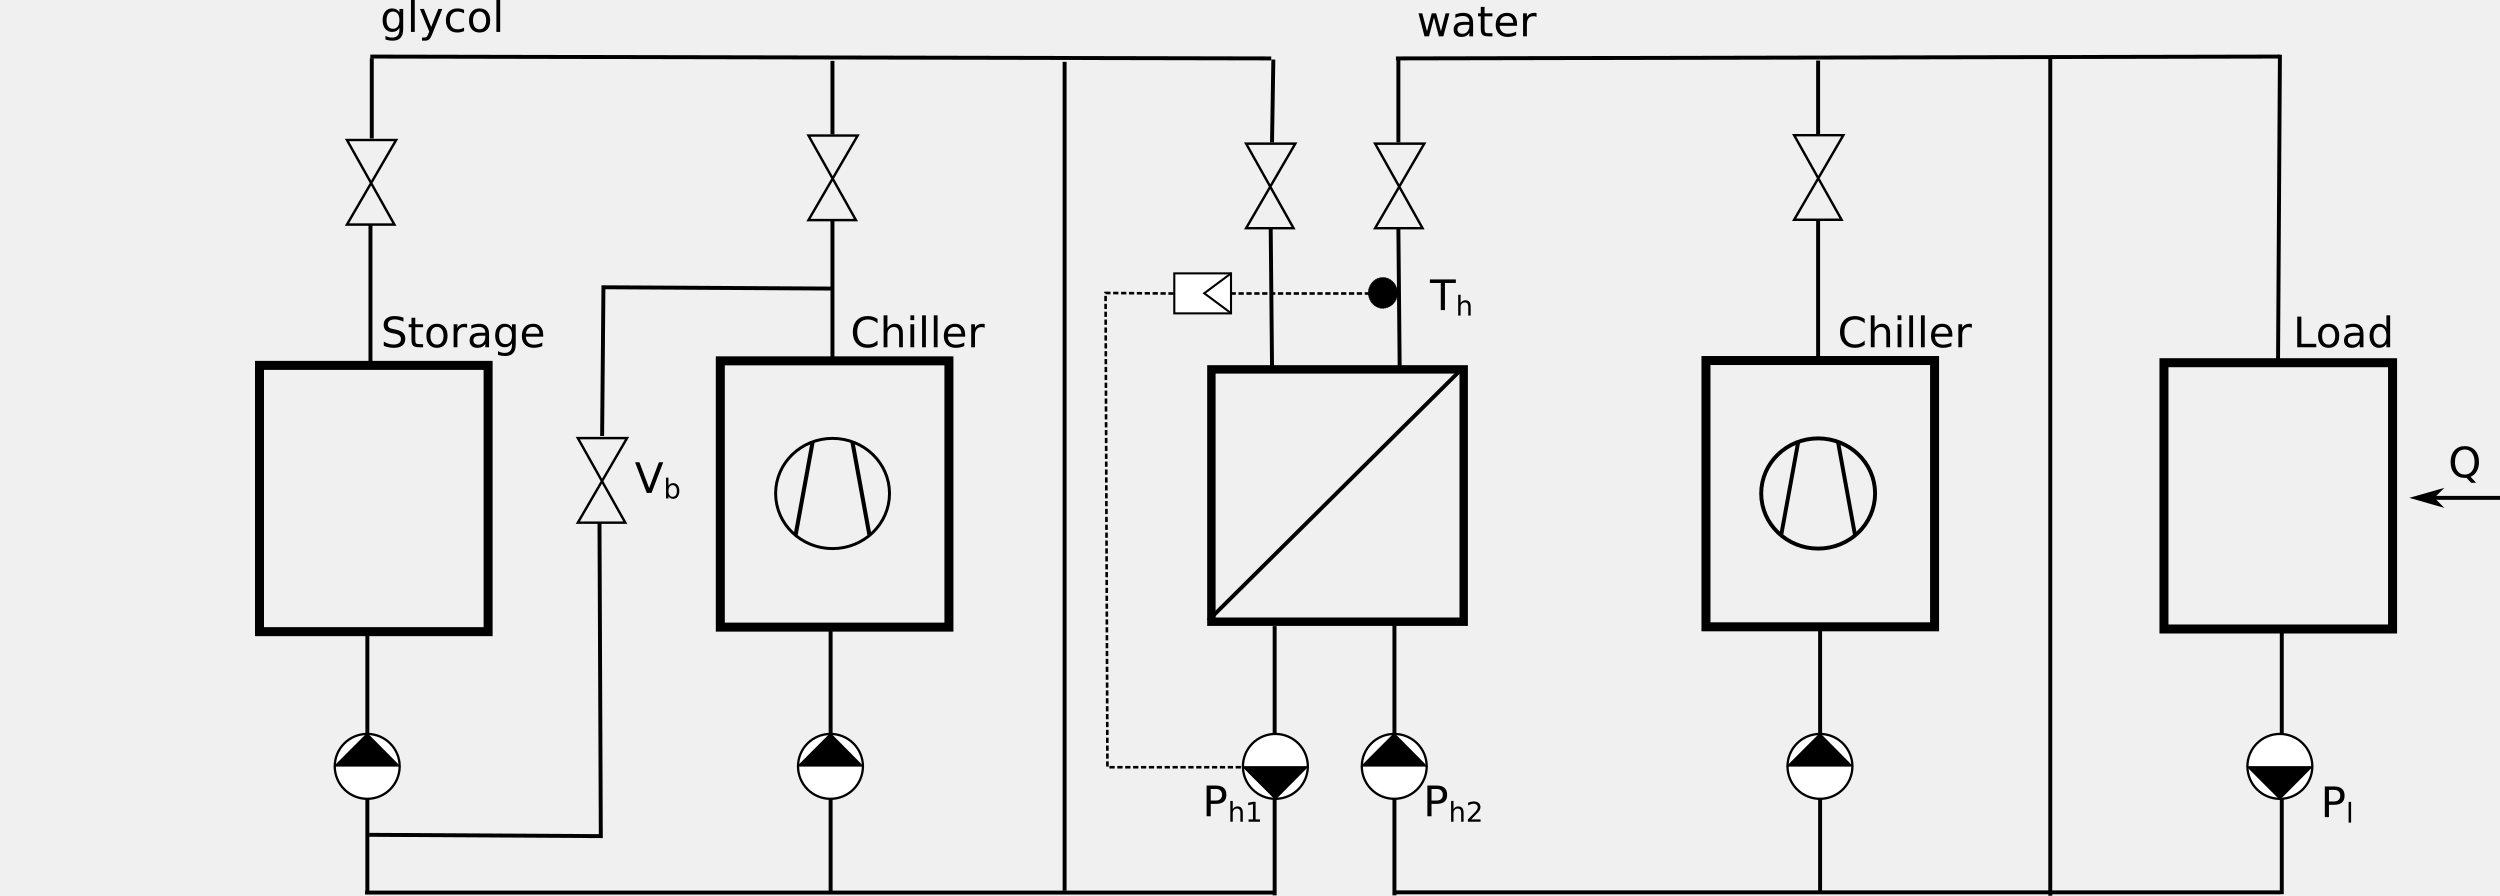
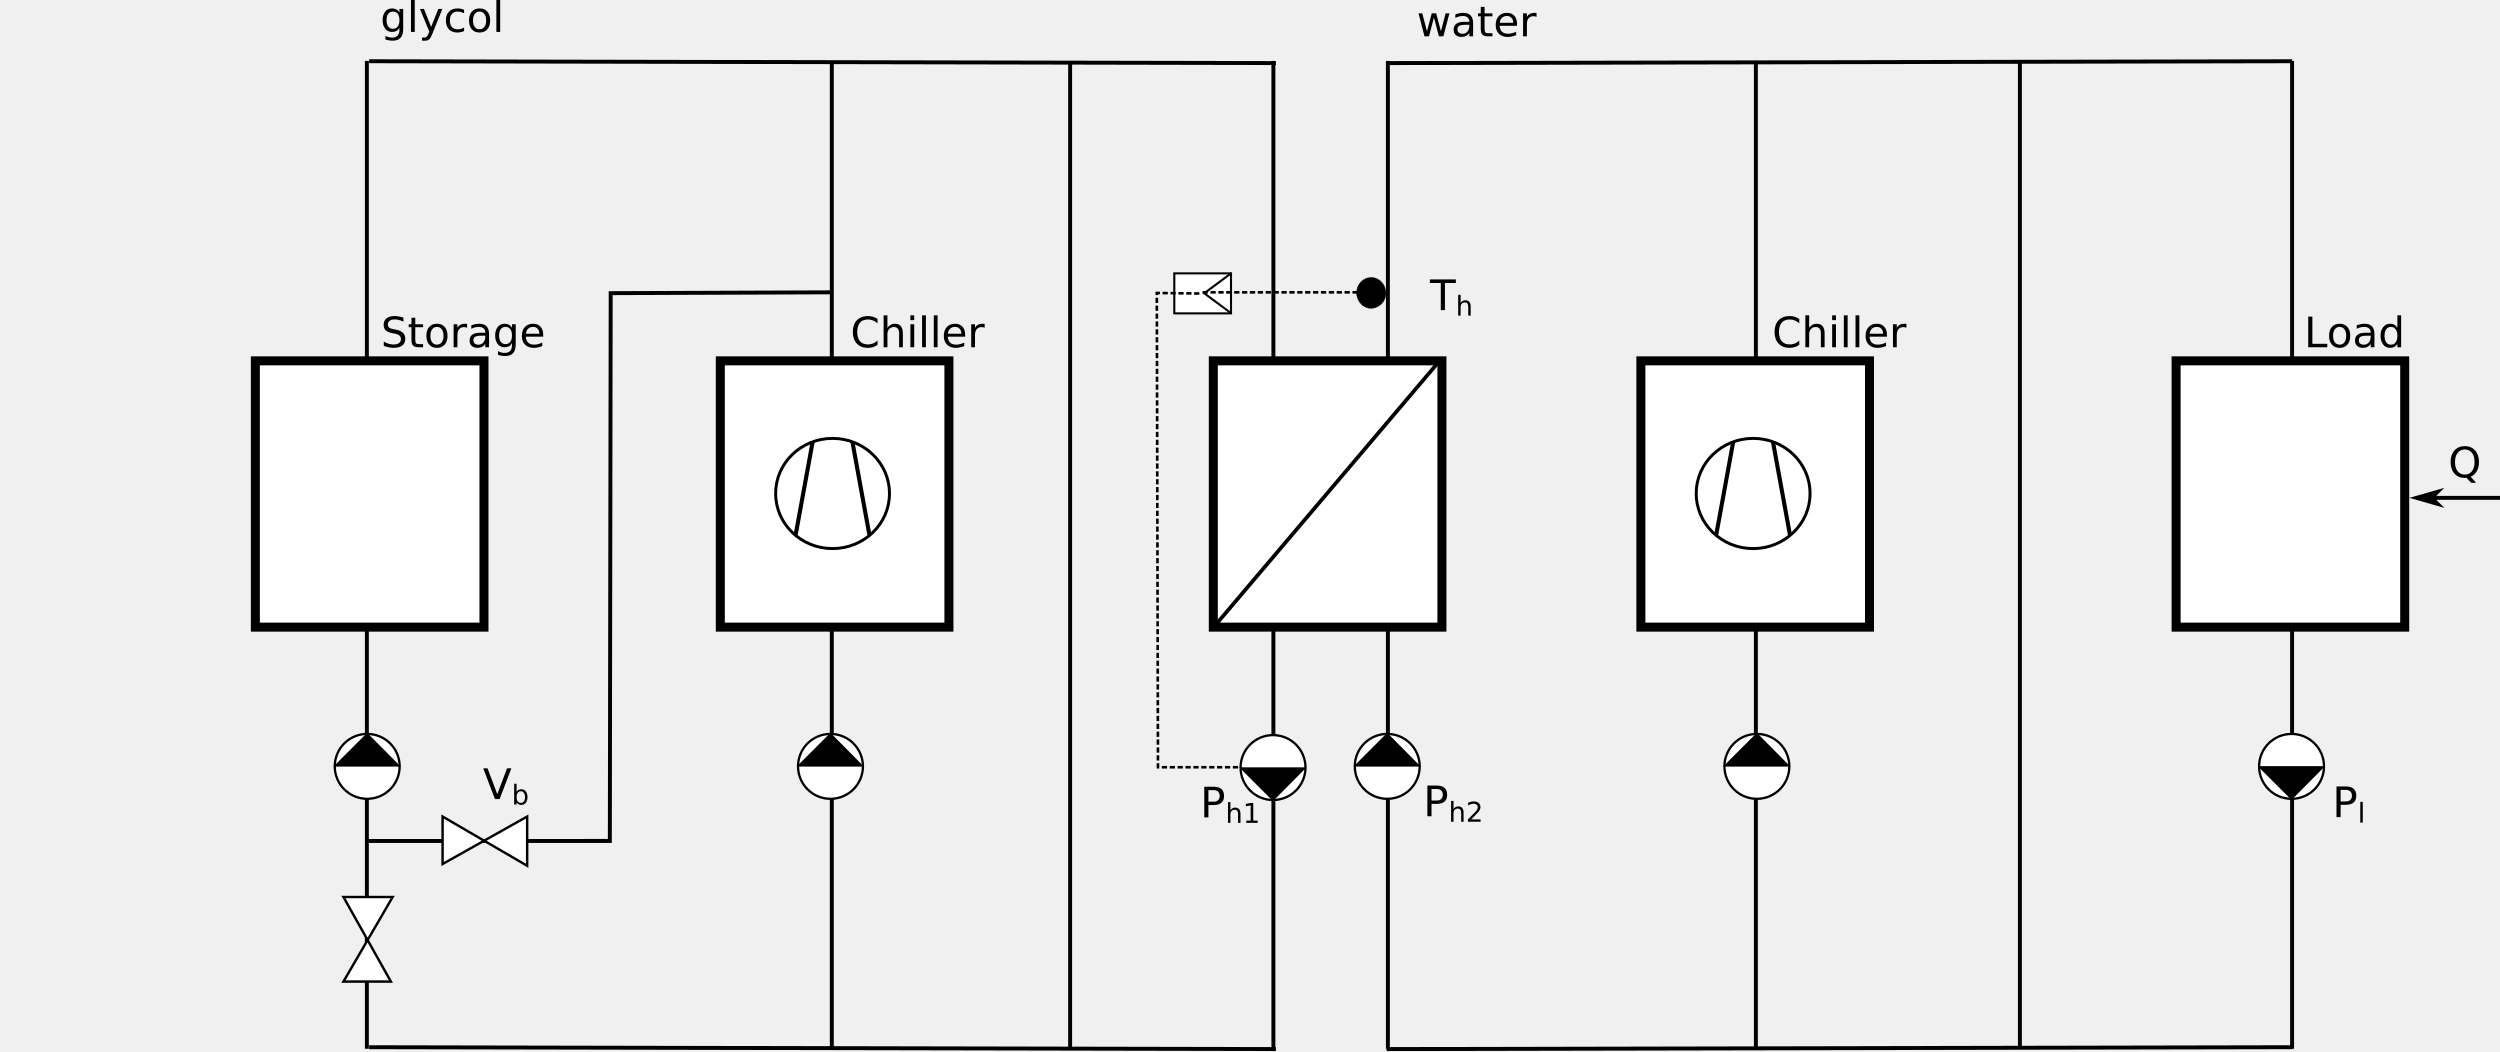
- <svg xmlns="http://www.w3.org/2000/svg" xmlns:ns1="http://www.openswatchbook.org/uri/2009/osb" xmlns:xlink="http://www.w3.org/1999/xlink" width="634.141" height="227.212" id="svg2" version="1.1" viewBox="0 0 594.507 213.011">
+ <svg xmlns="http://www.w3.org/2000/svg" xmlns:ns1="http://www.openswatchbook.org/uri/2009/osb" xmlns:xlink="http://www.w3.org/1999/xlink" width="634.141" height="266.604" id="svg2" version="1.1" viewBox="0 0 594.507 249.941">
  <defs id="defs4">
    <linearGradient id="linearGradient6440" ns1:paint="gradient">
      <stop style="stop-color:#000000;stop-opacity:1;" offset="0" id="stop6436" />
      <stop style="stop-color:#000000;stop-opacity:0;" offset="1" id="stop6438" />
    </linearGradient>
    <marker style="overflow:visible" id="marker55743" refX="0" refY="0" orient="auto">
      <path transform="matrix(0.4,0,0,0.4,4,0)" style="fill:context-stroke;fill-rule:evenodd;stroke:context-stroke;stroke-width:1pt" d="M 0,0 5,-5 -12.5,0 5,5 Z" id="path55274" />
    </marker>
    <marker style="overflow:visible" id="Arrow2Lstart" refX="0" refY="0" orient="auto">
      <path transform="matrix(1.1,0,0,1.1,1.1,0)" d="M 8.719,4.034 -2.207,0.016 8.719,-4.002 c -1.745,2.372 -1.735,5.617 -6e-7,8.035 z" style="fill:context-stroke;fill-rule:evenodd;stroke:context-stroke;stroke-width:0.625;stroke-linejoin:round" id="path55286" />
    </marker>
    <marker style="overflow:visible" id="marker55732" refX="0" refY="0" orient="auto">
      <path transform="matrix(-1.1,0,0,-1.1,-1.1,0)" d="M 8.719,4.034 -2.207,0.016 8.719,-4.002 c -1.745,2.372 -1.735,5.617 -6e-7,8.035 z" style="fill:context-stroke;fill-rule:evenodd;stroke:context-stroke;stroke-width:0.625;stroke-linejoin:round" id="path55289" />
    </marker>
    <marker orient="auto" refY="0" refX="0" id="TriangleInL" style="overflow:visible">
      <path id="path7712" d="M 5.77,0 -2.88,5 V -5 Z" style="fill-rule:evenodd;stroke:#000000;stroke-width:1pt;marker-start:none" transform="scale(-0.8)" />
    </marker>
    <marker orient="auto" refY="0" refX="0" id="TriangleOutL" style="overflow:visible">
      <path id="path7721" d="M 5.77,0 -2.88,5 V -5 Z" style="fill-rule:evenodd;stroke:#000000;stroke-width:1pt;marker-start:none" transform="scale(0.8)" />
    </marker>
    <marker orient="auto" refY="0" refX="0" id="Arrow1Send" style="overflow:visible">
      <path id="path7593" d="M 0,0 5,-5 -12.5,0 5,5 Z" style="fill-rule:evenodd;stroke:#000000;stroke-width:1pt;marker-start:none" transform="matrix(-0.2,0,0,-0.2,-1.2,0)" />
    </marker>
    <marker orient="auto" refY="0" refX="0" id="Arrow1Mend" style="overflow:visible">
      <path id="path7587" d="M 0,0 5,-5 -12.5,0 5,5 Z" style="fill-rule:evenodd;stroke:#000000;stroke-width:1pt;marker-start:none" transform="matrix(-0.4,0,0,-0.4,-4,0)" />
    </marker>
    <marker orient="auto" refY="0" refX="0" id="Arrow1Mstart" style="overflow:visible">
      <path id="path7584" d="M 0,0 5,-5 -12.5,0 5,5 Z" style="fill-rule:evenodd;stroke:#000000;stroke-width:1pt;marker-start:none" transform="matrix(0.4,0,0,0.4,4,0)" />
    </marker>
    <marker orient="auto" refY="0" refX="0" id="Arrow2Mend" style="overflow:visible">
      <path id="path7605" style="font-size:12px;fill-rule:evenodd;stroke-width:0.625;stroke-linejoin:round" d="M 8.719,4.034 -2.207,0.016 8.719,-4.002 c -1.745,2.372 -1.735,5.617 -6e-7,8.035 z" transform="scale(-0.6)" />
    </marker>
    <marker orient="auto" refY="0" refX="0" id="Arrow1Lend" style="overflow:visible">
      <path id="path7581" d="M 0,0 5,-5 -12.5,0 5,5 Z" style="fill-rule:evenodd;stroke:#000000;stroke-width:1pt;marker-start:none" transform="matrix(-0.8,0,0,-0.8,-10,0)" />
    </marker>
    <marker orient="auto" refY="0" refX="0" id="Arrow1Lstart" style="overflow:visible">
      <path id="path7578" d="M 0,0 5,-5 -12.5,0 5,5 Z" style="fill-rule:evenodd;stroke:#000000;stroke-width:1pt;marker-start:none" transform="matrix(0.8,0,0,0.8,10,0)" />
    </marker>
    <linearGradient id="linearGradient6450">
      <stop style="stop-color:#000000;stop-opacity:1;" offset="0" id="stop6452" />
      <stop style="stop-color:#000000;stop-opacity:0;" offset="1" id="stop6454" />
    </linearGradient>
    <linearGradient id="linearGradient6345">
      <stop style="stop-color:#000000;stop-opacity:1;" offset="0" id="stop6347" />
    </linearGradient>
    <marker orient="auto" refY="0" refX="0" id="Arrow2Lend" style="overflow:visible">
      <path id="path4252" style="font-size:12px;fill-rule:evenodd;stroke-width:0.625;stroke-linejoin:round" d="M 8.719,4.034 -2.207,0.016 8.719,-4.002 c -1.745,2.372 -1.735,5.617 -6e-7,8.035 z" transform="matrix(-1.1,0,0,-1.1,-1.1,0)" />
    </marker>
    <marker orient="auto" refY="0" refX="0" id="marker3071" style="overflow:visible">
      <path id="path3073" style="font-size:12px;fill-rule:evenodd;stroke-width:0.625;stroke-linejoin:round" d="M 8.719,4.034 -2.207,0.016 8.719,-4.002 c -1.745,2.372 -1.735,5.617 -6e-7,8.035 z" transform="matrix(-1.1,0,0,-1.1,-1.1,0)" />
    </marker>
    <linearGradient xlink:href="#linearGradient6345-3" id="linearGradient6349-0" x1="545.995" y1="562.005" x2="561.148" y2="562.005" gradientUnits="userSpaceOnUse" gradientTransform="matrix(0.7577368,0,0,1.004689,55.18142,39.36477)" />
    <linearGradient id="linearGradient6345-3">
      <stop style="stop-color:#000000;stop-opacity:1;" offset="0" id="stop6347-6" />
    </linearGradient>
    <linearGradient y2="562.005" x2="561.148" y1="562.005" x1="545.995" gradientTransform="matrix(0.7577368,0,0,1.004689,55.18142,39.36477)" gradientUnits="userSpaceOnUse" id="linearGradient6375-6" xlink:href="#linearGradient6345-3-6" />
    <linearGradient id="linearGradient6345-3-6">
      <stop style="stop-color:#000000;stop-opacity:1;" offset="0" id="stop6347-6-2" />
    </linearGradient>
    <linearGradient y2="562.005" x2="561.148" y1="562.005" x1="545.995" gradientTransform="matrix(0.7577368,0,0,1.004689,55.18142,39.36477)" gradientUnits="userSpaceOnUse" id="linearGradient7173-5" xlink:href="#linearGradient6345-3-6-7" />
    <linearGradient id="linearGradient6345-3-6-7">
      <stop style="stop-color:#000000;stop-opacity:1;" offset="0" id="stop6347-6-2-8" />
    </linearGradient>
    <marker orient="auto" refY="0" refX="0" id="Arrow1Mstart-7" style="overflow:visible">
      <path id="path7584-2" d="M 0,0 5,-5 -12.5,0 5,5 Z" style="fill-rule:evenodd;stroke:#000000;stroke-width:1pt;marker-start:none" transform="matrix(0.4,0,0,0.4,4,0)" />
    </marker>
    <marker orient="auto" refY="0" refX="0" id="Arrow2Mend-5" style="overflow:visible">
      <path id="path7605-5" style="font-size:12px;fill-rule:evenodd;stroke-width:0.625;stroke-linejoin:round" d="M 8.719,4.034 -2.207,0.016 8.719,-4.002 c -1.745,2.372 -1.735,5.617 -6e-7,8.035 z" transform="scale(-0.6)" />
    </marker>
    <marker orient="auto" refY="0" refX="0" id="Arrow1Mstart-7-5" style="overflow:visible">
      <path id="path7584-2-5" d="M 0,0 5,-5 -12.5,0 5,5 Z" style="fill-rule:evenodd;stroke:#000000;stroke-width:1pt;marker-start:none" transform="matrix(0.4,0,0,0.4,4,0)" />
    </marker>
    <marker orient="auto" refY="0" refX="0" id="Arrow1Mend-6" style="overflow:visible">
      <path id="path7587-0" d="M 0,0 5,-5 -12.5,0 5,5 Z" style="fill-rule:evenodd;stroke:#000000;stroke-width:1pt;marker-start:none" transform="matrix(-0.4,0,0,-0.4,-4,0)" />
    </marker>
    <marker orient="auto" refY="0" refX="0" id="Arrow1Mstart-0" style="overflow:visible">
      <path id="path7584-8" d="M 0,0 5,-5 -12.5,0 5,5 Z" style="fill-rule:evenodd;stroke:#000000;stroke-width:1pt;marker-start:none" transform="matrix(0.4,0,0,0.4,4,0)" />
    </marker>
    <marker orient="auto" refY="0" refX="0" id="Arrow2Mend-1" style="overflow:visible">
      <path id="path7605-4" style="font-size:12px;fill-rule:evenodd;stroke-width:0.625;stroke-linejoin:round" d="M 8.719,4.034 -2.207,0.016 8.719,-4.002 c -1.745,2.372 -1.735,5.617 -6e-7,8.035 z" transform="scale(-0.6)" />
    </marker>
    <marker orient="auto" refY="0" refX="0" id="Arrow2Mend-1-0" style="overflow:visible">
      <path id="path7605-4-9" style="font-size:12px;fill-rule:evenodd;stroke-width:0.625;stroke-linejoin:round" d="M 8.719,4.034 -2.207,0.016 8.719,-4.002 c -1.745,2.372 -1.735,5.617 -6e-7,8.035 z" transform="scale(-0.6)" />
    </marker>
    <marker orient="auto" refY="0" refX="0" id="Arrow2Mend-1-3" style="overflow:visible">
      <path id="path7605-4-3" style="font-size:12px;fill-rule:evenodd;stroke-width:0.625;stroke-linejoin:round" d="M 8.719,4.034 -2.207,0.016 8.719,-4.002 c -1.745,2.372 -1.735,5.617 -6e-7,8.035 z" transform="scale(-0.6)" />
    </marker>
    <marker orient="auto" refY="0" refX="0" id="marker26754" style="overflow:visible">
      <path id="path26756" style="font-size:12px;fill-rule:evenodd;stroke-width:0.625;stroke-linejoin:round" d="M 8.719,4.034 -2.207,0.016 8.719,-4.002 c -1.745,2.372 -1.735,5.617 -6e-7,8.035 z" transform="scale(-0.6)" />
    </marker>
    <marker orient="auto" refY="0" refX="0" id="Arrow2Mend-1-9" style="overflow:visible">
      <path id="path7605-4-4" style="font-size:12px;fill-rule:evenodd;stroke-width:0.625;stroke-linejoin:round" d="M 8.719,4.034 -2.207,0.016 8.719,-4.002 c -1.745,2.372 -1.735,5.617 -6e-7,8.035 z" transform="scale(-0.6)" />
    </marker>
    <marker orient="auto" refY="0" refX="0" id="marker26754-2" style="overflow:visible">
      <path id="path26756-0" style="font-size:12px;fill-rule:evenodd;stroke-width:0.625;stroke-linejoin:round" d="M 8.719,4.034 -2.207,0.016 8.719,-4.002 c -1.745,2.372 -1.735,5.617 -6e-7,8.035 z" transform="scale(-0.6)" />
    </marker>
    <marker orient="auto" refY="0" refX="0" id="Arrow2Mend-1-03" style="overflow:visible">
      <path id="path7605-4-36" style="font-size:12px;fill-rule:evenodd;stroke-width:0.625;stroke-linejoin:round" d="M 8.719,4.034 -2.207,0.016 8.719,-4.002 c -1.745,2.372 -1.735,5.617 -6e-7,8.035 z" transform="scale(-0.6)" />
    </marker>
    <marker orient="auto" refY="0" refX="0" id="Arrow2Mend-1-5" style="overflow:visible">
      <path id="path7605-4-49" style="font-size:12px;fill-rule:evenodd;stroke-width:0.625;stroke-linejoin:round" d="M 8.719,4.034 -2.207,0.016 8.719,-4.002 c -1.745,2.372 -1.735,5.617 -6e-7,8.035 z" transform="scale(-0.6)" />
    </marker>
    <marker orient="auto" refY="0" refX="0" id="Arrow1Mstart-08" style="overflow:visible">
      <path id="path7584-27" d="M 0,0 5,-5 -12.5,0 5,5 Z" style="fill-rule:evenodd;stroke:#000000;stroke-width:1pt;marker-start:none" transform="matrix(0.4,0,0,0.4,4,0)" />
    </marker>
    <marker orient="auto" refY="0" refX="0" id="Arrow2Mend-4" style="overflow:visible">
      <path id="path7605-0" style="font-size:12px;fill-rule:evenodd;stroke-width:0.625;stroke-linejoin:round" d="M 8.719,4.034 -2.207,0.016 8.719,-4.002 c -1.745,2.372 -1.735,5.617 -6e-7,8.035 z" transform="scale(-0.6)" />
    </marker>
    <marker orient="auto" refY="0" refX="0" id="Arrow2Mend-1-7" style="overflow:visible">
      <path id="path7605-4-6" style="font-size:12px;fill-rule:evenodd;stroke-width:0.625;stroke-linejoin:round" d="M 8.719,4.034 -2.207,0.016 8.719,-4.002 c -1.745,2.372 -1.735,5.617 -6e-7,8.035 z" transform="scale(-0.6)" />
    </marker>
    <marker orient="auto" refY="0" refX="0" id="marker30975" style="overflow:visible">
      <path id="path30977" style="font-size:12px;fill-rule:evenodd;stroke-width:0.625;stroke-linejoin:round" d="M 8.719,4.034 -2.207,0.016 8.719,-4.002 c -1.745,2.372 -1.735,5.617 -6e-7,8.035 z" transform="scale(-0.6)" />
    </marker>
    <marker orient="auto" refY="0" refX="0" id="Arrow2Mend-1-8" style="overflow:visible">
      <path id="path7605-4-2" style="font-size:12px;fill-rule:evenodd;stroke-width:0.625;stroke-linejoin:round" d="M 8.719,4.034 -2.207,0.016 8.719,-4.002 c -1.745,2.372 -1.735,5.617 -6e-7,8.035 z" transform="scale(-0.6)" />
    </marker>
    <marker orient="auto" refY="0" refX="0" id="marker31144" style="overflow:visible">
      <path id="path31146" style="font-size:12px;fill-rule:evenodd;stroke-width:0.625;stroke-linejoin:round" d="M 8.719,4.034 -2.207,0.016 8.719,-4.002 c -1.745,2.372 -1.735,5.617 -6e-7,8.035 z" transform="scale(-0.6)" />
    </marker>
    <marker orient="auto" refY="0" refX="0" id="Arrow2Lend-3" style="overflow:visible">
      <path id="path4252-5" style="font-size:12px;fill-rule:evenodd;stroke-width:0.625;stroke-linejoin:round" d="M 8.719,4.034 -2.207,0.016 8.719,-4.002 c -1.745,2.372 -1.735,5.617 -6e-7,8.035 z" transform="matrix(-1.1,0,0,-1.1,-1.1,0)" />
    </marker>
    <marker orient="auto" refY="0" refX="0" id="marker3157" style="overflow:visible">
      <path id="path3159" style="font-size:12px;fill-rule:evenodd;stroke-width:0.625;stroke-linejoin:round" d="M 8.719,4.034 -2.207,0.016 8.719,-4.002 c -1.745,2.372 -1.735,5.617 -6e-7,8.035 z" transform="matrix(-1.1,0,0,-1.1,-1.1,0)" />
    </marker>
  </defs>
  <g id="layer1" transform="translate(-40,-272.6117)">
-     <path style="fill:none;stroke:#000000;stroke-width:0.938;stroke-linecap:butt;stroke-linejoin:miter;stroke-miterlimit:4;stroke-dasharray:none;stroke-opacity:1" d="M 472.827,484.966 V 422.042" id="path11240-0" />
+     <path id="path1049" d="M 127.239,522.015 V 287.096" style="fill:none;stroke:#000000;stroke-width:0.937px;stroke-linecap:butt;stroke-linejoin:miter;stroke-opacity:1" />
+     <path style="fill:none;stroke:#000000;stroke-width:0.937px;stroke-linecap:butt;stroke-linejoin:miter;stroke-opacity:1" d="M 237.806,522.015 V 287.096" id="path1051" />
+     <path id="path1053" d="M 342.817,522.015 V 287.096" style="fill:none;stroke:#000000;stroke-width:0.937px;stroke-linecap:butt;stroke-linejoin:miter;stroke-opacity:1" />
+     <path style="fill:none;stroke:#000000;stroke-width:0.937px;stroke-linecap:butt;stroke-linejoin:miter;stroke-opacity:1" d="M 294.479,522.293 V 287.374" id="path1055" />
+     <path style="fill:none;stroke:#000000;stroke-width:0.937px;stroke-linecap:butt;stroke-linejoin:miter;stroke-opacity:1" d="M 370.043,522.015 V 287.096" id="path1057" />
+     <path id="path1059" d="M 457.553,522.015 V 287.096" style="fill:none;stroke:#000000;stroke-width:0.937px;stroke-linecap:butt;stroke-linejoin:miter;stroke-opacity:1" />
+     <path style="fill:none;stroke:#000000;stroke-width:0.937px;stroke-linecap:butt;stroke-linejoin:miter;stroke-opacity:1" d="M 520.336,522.015 V 287.096" id="path1061" />
+     <path id="path1063" d="M 585.065,522.015 V 287.096" style="fill:none;stroke:#000000;stroke-width:0.937px;stroke-linecap:butt;stroke-linejoin:miter;stroke-opacity:1" />
    <circle style="fill:none;stroke:none;marker-start:none;marker-mid:none;marker-end:none" id="path6478" transform="translate(0,-45)" cx="75" cy="387.362" r="35" />
-     <rect style="fill:none;stroke:#000000;stroke-width:2.143;stroke-miterlimit:4;stroke-dasharray:none;stroke-dashoffset:0;stroke-opacity:1" id="rect7200" width="54.364" height="63.322" x="101.71" y="359.498" />
-     <path style="fill:none;stroke:#000000;stroke-width:0.58px;stroke-linecap:butt;stroke-linejoin:miter;stroke-opacity:1" d="m 122.506,326.014 h 11.284 l -11.284,-20.111 h 11.702 z" id="path4868-4-8-7" />
    <text id="text3959-21-2" y="355.192" x="130.577" style="font-style:normal;font-variant:normal;font-weight:normal;font-stretch:normal;line-height:0%;font-family:'Bitstream Vera Sans';-inkscape-font-specification:'Bitstream Vera Sans';text-align:start;letter-spacing:0px;word-spacing:0px;writing-mode:lr-tb;text-anchor:start;fill:#000000;fill-opacity:1;stroke:none" xml:space="preserve">
      <tspan id="tspan3965-9-9" y="355.192" x="130.577" style="font-size:10px;line-height:1.25">Storage </tspan>
      <tspan y="367.692" x="130.577" id="tspan3980-0-8" style="font-size:10px;line-height:1.25"> </tspan>
    </text>
    <text id="text3959-21-2-2" y="280.209" x="130.44" style="font-style:normal;font-variant:normal;font-weight:normal;font-stretch:normal;line-height:0%;font-family:'Bitstream Vera Sans';-inkscape-font-specification:'Bitstream Vera Sans';text-align:start;letter-spacing:0px;word-spacing:0px;writing-mode:lr-tb;text-anchor:start;fill:#000000;fill-opacity:1;stroke:none" xml:space="preserve">
      <tspan id="tspan3965-9-9-4" y="280.209" x="130.44" style="font-size:10px;line-height:1.25">glycol </tspan>
      <tspan y="292.709" x="130.44" id="tspan3980-0-8-7" style="font-size:10px;line-height:1.25"> </tspan>
    </text>
-     <path style="fill:#000000;fill-opacity:1;fill-rule:nonzero;stroke:#000000;stroke-width:0.12;stroke-linejoin:miter;stroke-miterlimit:4;stroke-dasharray:0.361, 0.12;stroke-dashoffset:0;stroke-opacity:1" d="m 368.36,345.9 c -1.46,-0.21 -2.658,-1.445 -2.927,-3.017 -0.364,-2.134 1.166,-4.156 3.237,-4.277 0.798,-0.047 1.433,0.143 2.151,0.642 1.387,0.964 1.918,3.054 1.177,4.63 -0.656,1.395 -2.165,2.234 -3.639,2.022 z" id="path4066-7-9-5-0-7-5" />
+     <path style="fill:#000000;fill-opacity:1;fill-rule:nonzero;stroke:#000000;stroke-width:0.12;stroke-linejoin:miter;stroke-miterlimit:4;stroke-dasharray:0.361, 0.12;stroke-dashoffset:0;stroke-opacity:1" d="m 365.582,345.9 c -1.46,-0.21 -2.658,-1.445 -2.927,-3.017 -0.364,-2.134 1.166,-4.156 3.237,-4.277 0.798,-0.047 1.433,0.143 2.151,0.642 1.387,0.964 1.918,3.054 1.177,4.63 -0.656,1.395 -2.165,2.234 -3.639,2.022 z" id="path4066-7-9-5-0-7-5" />
    <text id="text3211-7-0-9-5-2-1-9" y="333.858" x="380.061" style="font-style:normal;font-variant:normal;font-weight:normal;font-stretch:normal;line-height:0%;font-family:'Bitstream Vera Sans';-inkscape-font-specification:'Bitstream Vera Sans';text-align:start;letter-spacing:0px;word-spacing:0px;writing-mode:lr-tb;text-anchor:start;fill:#000000;fill-opacity:1;stroke:none" xml:space="preserve">
      <tspan y="333.858" x="380.061" id="tspan3213-1-5-0-5-7-6-7" style="font-size:10px;line-height:1.25"> </tspan>
      <tspan y="346.358" x="380.061" id="tspan13520-2-8-4-0" style="font-size:10px;line-height:1.25">T<tspan style="font-size:65%;baseline-shift:sub" id="tspan1275">h</tspan>
      </tspan>
    </text>
    <g id="g32157-7" transform="rotate(180,406.5474,349.9497)">
      <g id="g6521">
        <rect y="352.772" x="480.359" height="9.508" width="13.484" id="rect4019-4-8-2-7-9-1-8" style="fill:#ffffff;fill-opacity:1;fill-rule:nonzero;stroke:#000000;stroke-width:0.5;stroke-linecap:butt;stroke-linejoin:miter;stroke-miterlimit:4;stroke-dasharray:none;stroke-opacity:1" />
        <path id="path32155-2" d="m 480.27,352.754 6.452,4.795 -6.452,4.795" style="fill:none;stroke:#000000;stroke-width:0.5;stroke-linecap:butt;stroke-linejoin:miter;stroke-miterlimit:4;stroke-dasharray:none;stroke-opacity:1" />
      </g>
    </g>
-     <rect style="fill:none;stroke:#000000;stroke-width:2;stroke-linejoin:miter;stroke-miterlimit:4;stroke-dasharray:none;stroke-dashoffset:0;stroke-opacity:1" id="rect32942" width="60" height="60" x="328.072" y="360.454" />
-     <path style="fill:none;stroke:#000000;stroke-width:0.58px;stroke-linecap:butt;stroke-linejoin:miter;stroke-opacity:1" d="m 177.412,396.903 h 11.284 l -11.284,-20.111 h 11.702 z" id="path4868-4-8-7-4" />
-     <rect style="fill:none;stroke:#000000;stroke-width:2.143;stroke-miterlimit:4;stroke-dasharray:none;stroke-dashoffset:0;stroke-opacity:1" id="rect7200-3" width="54.364" height="63.322" x="211.292" y="358.423" />
    <text id="text3959-21-2-5" y="355.192" x="242.238" style="font-style:normal;font-variant:normal;font-weight:normal;font-stretch:normal;line-height:0%;font-family:'Bitstream Vera Sans';-inkscape-font-specification:'Bitstream Vera Sans';text-align:start;letter-spacing:0px;word-spacing:0px;writing-mode:lr-tb;text-anchor:start;fill:#000000;fill-opacity:1;stroke:none" xml:space="preserve">
      <tspan id="tspan3965-9-9-67" y="355.192" x="242.238" style="font-size:10px;line-height:1.25">Chiller </tspan>
      <tspan y="367.692" x="242.238" id="tspan3980-0-8-8" style="font-size:10px;line-height:1.25"> </tspan>
    </text>
-     <path style="fill:none;stroke:#000000;stroke-width:0.58px;stroke-linecap:butt;stroke-linejoin:miter;stroke-opacity:1" d="m 232.257,324.952 h 11.284 L 232.257,304.841 h 11.702 z" id="path4868-4-8-7-47" />
-     <path style="fill:none;stroke:#000000;stroke-width:0.58px;stroke-linecap:butt;stroke-linejoin:miter;stroke-opacity:1" d="m 336.326,326.876 h 11.284 l -11.284,-20.111 h 11.702 z" id="path4868-4-8-7-9" />
-     <path style="fill:none;stroke:#000000;stroke-width:0.58px;stroke-linecap:butt;stroke-linejoin:miter;stroke-opacity:1" d="m 367,326.876 h 11.284 l -11.284,-20.111 h 11.702 z" id="path4868-4-8-7-91" />
-     <path style="fill:none;stroke:#000000;stroke-width:0.938px;stroke-linecap:butt;stroke-linejoin:miter;stroke-opacity:1" d="M 128.097,359.389 V 325.898" id="path11234" />
-     <path style="fill:none;stroke:#000000;stroke-width:0.938px;stroke-linecap:butt;stroke-linejoin:miter;stroke-opacity:1" d="M 237.961,357.824 V 324.959" id="path11238" />
-     <path style="fill:none;stroke:#000000;stroke-width:0.938px;stroke-linecap:butt;stroke-linejoin:miter;stroke-opacity:1" d="m 342.177,326.837 0.313,32.865" id="path11246" />
-     <path style="fill:none;stroke:#000000;stroke-width:0.938px;stroke-linecap:butt;stroke-linejoin:miter;stroke-opacity:1" d="m 372.538,326.837 0.313,33.804" id="path11248" />
-     <path style="fill:none;stroke:#000000;stroke-width:0.938;stroke-linecap:butt;stroke-linejoin:miter;stroke-miterlimit:4;stroke-dasharray:none;stroke-opacity:1" d="m 343.116,421.504 v 64.026" id="path11254" />
-     <path style="fill:none;stroke:#000000;stroke-width:0.938px;stroke-linecap:butt;stroke-linejoin:miter;stroke-opacity:1" d="m 371.599,420.986 v 64.544" id="path11256" />
-     <path style="fill:none;stroke:#000000;stroke-width:0.938px;stroke-linecap:butt;stroke-linejoin:miter;stroke-opacity:1" d="M 128.41,305.552 V 286.459" id="path11258" />
-     <path style="fill:none;stroke:#000000;stroke-width:0.938px;stroke-linecap:butt;stroke-linejoin:miter;stroke-opacity:1" d="M 237.961,304.613 V 287.085" id="path11260" />
-     <path style="fill:none;stroke:#000000;stroke-width:0.938px;stroke-linecap:butt;stroke-linejoin:miter;stroke-opacity:1" d="m 342.49,306.491 0.313,-19.719" id="path11262" />
-     <path style="fill:none;stroke:#000000;stroke-width:0.938px;stroke-linecap:butt;stroke-linejoin:miter;stroke-opacity:1" d="M 372.538,306.491 V 286.772" id="path11264" />
-     <path style="fill:none;stroke:#000000;stroke-width:0.938px;stroke-linecap:butt;stroke-linejoin:miter;stroke-opacity:1" d="m 127.784,471.132 55.089,0.313 -0.313,-74.495" id="path11299" />
-     <path style="fill:none;stroke:#000000;stroke-width:0.938px;stroke-linecap:butt;stroke-linejoin:miter;stroke-opacity:1" d="m 183.186,376.291 0.313,-35.369 54.463,0.313" id="path11301" />
-     <path style="fill:none;stroke:#000000;stroke-width:0.938px;stroke-linecap:butt;stroke-linejoin:miter;stroke-opacity:1" d="m 293.167,484.451 v -197.143" id="path11496" />
-     <rect style="fill:none;stroke:#000000;stroke-width:2.143;stroke-miterlimit:4;stroke-dasharray:none;stroke-dashoffset:0;stroke-opacity:1" id="rect7200-3-7" width="54.364" height="63.322" x="445.684" y="358.348" />
-     <g id="g6469" transform="translate(2.792647,1.469814)">
+     <path style="fill:none;stroke:#000000;stroke-width:0.939;stroke-linecap:butt;stroke-linejoin:miter;stroke-miterlimit:4;stroke-dasharray:none;stroke-opacity:1" d="m 127.581,472.601 57.44,-0.013 0.202,-130.264 52.825,-0.2" id="path11299" />
+     <g id="g6469" transform="translate(-12.20735,1.469814)">
      <circle r="7.716" style="opacity:1;fill:#ffffff;fill-opacity:1;fill-rule:nonzero;stroke:#000000;stroke-width:0.549;stroke-linejoin:miter;stroke-miterlimit:4;stroke-dasharray:none;stroke-dashoffset:0;stroke-opacity:1" id="path3396-6-9" cx="469.999" cy="453.388" />
      <path style="fill:#000000;fill-opacity:1;stroke:#000000;stroke-width:0.515;stroke-linecap:butt;stroke-linejoin:miter;stroke-miterlimit:4;stroke-dasharray:none;stroke-opacity:1" d="m 462.574,453.186 h 14.775 l -7.359,-7.414 z" id="path3398-6-2" />
    </g>
-     <path style="fill:none;stroke:#000000;stroke-width:0.58px;stroke-linecap:butt;stroke-linejoin:miter;stroke-opacity:1" d="m 466.649,324.876 h 11.284 l -11.284,-20.111 h 11.702 z" id="path4868-4-8-7-47-2" />
-     <path style="fill:none;stroke:#000000;stroke-width:0.938px;stroke-linecap:butt;stroke-linejoin:miter;stroke-opacity:1" d="M 472.354,357.749 V 324.883" id="path11238-4" />
-     <path style="fill:none;stroke:#000000;stroke-width:0.938px;stroke-linecap:butt;stroke-linejoin:miter;stroke-opacity:1" d="M 472.354,304.538 V 287.01" id="path11260-2" />
-     <path style="fill:none;stroke:#000000;stroke-width:0.938px;stroke-linecap:butt;stroke-linejoin:miter;stroke-opacity:1" d="M 527.559,485.623 V 285.985" id="path11496-2" />
-     <path style="fill:none;stroke:#000000;stroke-width:0.938px;stroke-linecap:butt;stroke-linejoin:miter;stroke-opacity:1" d="m 327.331,420.185 60.644,-60.201" id="path14129" />
-     <rect style="fill:none;stroke:#000000;stroke-width:2.143;stroke-miterlimit:4;stroke-dasharray:none;stroke-dashoffset:0;stroke-opacity:1" id="rect7200-3-7-7" width="54.364" height="63.322" x="554.596" y="358.866" />
-     <path style="fill:none;stroke:#000000;stroke-width:0.938px;stroke-linecap:butt;stroke-linejoin:miter;stroke-opacity:1" d="m 582.17,285.618 -0.443,72.595" id="path14266" />
-     <path style="fill:none;stroke:#000000;stroke-width:0.938px;stroke-linecap:butt;stroke-linejoin:miter;stroke-opacity:1" d="M 582.613,485.255 V 421.956" id="path14268" />
-     <path style="fill:none;stroke:#000000;stroke-width:0.625;stroke-linecap:butt;stroke-linejoin:miter;stroke-miterlimit:4;stroke-dasharray:1.251, 0.625;stroke-dashoffset:0;stroke-opacity:1" d="m 332.643,342.404 h 39.839" id="path15281" />
-     <path style="fill:none;stroke:#000000;stroke-width:0.625;stroke-linecap:butt;stroke-linejoin:miter;stroke-miterlimit:4;stroke-dasharray:1.251, 0.625;stroke-dashoffset:0;stroke-opacity:1" d="m 319.095,342.411 -16.189,-0.131 0.443,112.778 h 32.314" id="path16877" />
-     <path style="fill:none;stroke:#000000;stroke-width:0.938px;stroke-linecap:butt;stroke-linejoin:miter;stroke-opacity:1" d="M 126.81,484.867 H 342.744" id="path16879" />
-     <path style="fill:none;stroke:#000000;stroke-width:0.938px;stroke-linecap:butt;stroke-linejoin:miter;stroke-opacity:1" d="m 128.057,286.061 214.245,0.443" id="path16881" />
-     <path style="fill:none;stroke:#000000;stroke-width:0.938px;stroke-linecap:butt;stroke-linejoin:miter;stroke-opacity:1" d="M 371.517,484.813 H 582.221" id="path16885" />
-     <path style="fill:none;stroke:#000000;stroke-width:0.938px;stroke-linecap:butt;stroke-linejoin:miter;stroke-opacity:1" d="m 582.027,286.061 -210.072,0.443" id="path16887" />
-     <text id="text3211-7-0-9-5-2-1-9-7" y="454.217" x="325.95" style="font-style:normal;font-variant:normal;font-weight:normal;font-stretch:normal;line-height:0%;font-family:'Bitstream Vera Sans';-inkscape-font-specification:'Bitstream Vera Sans';text-align:start;letter-spacing:0px;word-spacing:0px;writing-mode:lr-tb;text-anchor:start;fill:#000000;fill-opacity:1;stroke:none" xml:space="preserve">
-       <tspan y="454.217" x="325.95" id="tspan3213-1-5-0-5-7-6-7-3" style="font-size:10px;line-height:1.25"> </tspan>
-       <tspan y="466.717" x="325.95" id="tspan13520-2-8-4-0-1" style="font-size:10px;line-height:1.25">P<tspan style="font-size:65%;baseline-shift:sub" id="tspan1257">h1</tspan>
+     <path style="fill:none;stroke:#000000;stroke-width:0.625;stroke-linecap:butt;stroke-linejoin:miter;stroke-miterlimit:4;stroke-dasharray:1.251, 0.625;stroke-dashoffset:0;stroke-opacity:1" d="m 325.975,342.127 h 39.839" id="path15281" />
+     <path style="fill:none;stroke:#000000;stroke-width:0.625;stroke-linecap:butt;stroke-linejoin:miter;stroke-miterlimit:4;stroke-dasharray:1.251, 0.625;stroke-dashoffset:0;stroke-opacity:1" d="m 325.218,342.411 -10.124,-0.131 0.277,112.778 h 20.207" id="path16877" />
+     <path style="fill:none;stroke:#000000;stroke-width:0.937px;stroke-linecap:butt;stroke-linejoin:miter;stroke-opacity:1" d="m 127.779,287.172 215.634,0.443" id="path16881" />
+     <path style="fill:none;stroke:#000000;stroke-width:0.938px;stroke-linecap:butt;stroke-linejoin:miter;stroke-opacity:1" d="m 585.084,287.172 -215.351,0.443" id="path16887" />
+     <text id="text3211-7-0-9-5-2-1-9-7" y="454.495" x="325.395" style="font-style:normal;font-variant:normal;font-weight:normal;font-stretch:normal;line-height:0%;font-family:'Bitstream Vera Sans';-inkscape-font-specification:'Bitstream Vera Sans';text-align:start;letter-spacing:0px;word-spacing:0px;writing-mode:lr-tb;text-anchor:start;fill:#000000;fill-opacity:1;stroke:none" xml:space="preserve">
+       <tspan y="454.495" x="325.395" id="tspan3213-1-5-0-5-7-6-7-3" style="font-size:10px;line-height:1.25"> </tspan>
+       <tspan y="466.995" x="325.395" id="tspan13520-2-8-4-0-1" style="font-size:10px;line-height:1.25">P<tspan style="font-size:65%;baseline-shift:sub" id="tspan1257">h1</tspan>
      </tspan>
    </text>
    <text id="text3211-7-0-9-5-2-1-9-9" y="373.622" x="622.194" style="font-style:normal;font-variant:normal;font-weight:normal;font-stretch:normal;line-height:0%;font-family:'Bitstream Vera Sans';-inkscape-font-specification:'Bitstream Vera Sans';text-align:start;letter-spacing:0px;word-spacing:0px;writing-mode:lr-tb;text-anchor:start;fill:#000000;fill-opacity:1;stroke:none" xml:space="preserve">
      <tspan y="373.622" x="622.194" id="tspan3213-1-5-0-5-7-6-7-38" style="font-size:10px;line-height:1.25"> </tspan>
      <tspan y="386.122" x="622.194" id="tspan13520-2-8-4-0-0" style="font-size:10px;line-height:1.25">Q</tspan>
    </text>
    <text id="text3959-21-2-2-4" y="281.258" x="376.908" style="font-style:normal;font-variant:normal;font-weight:normal;font-stretch:normal;line-height:0%;font-family:'Bitstream Vera Sans';-inkscape-font-specification:'Bitstream Vera Sans';text-align:start;letter-spacing:0px;word-spacing:0px;writing-mode:lr-tb;text-anchor:start;fill:#000000;fill-opacity:1;stroke:none" xml:space="preserve">
      <tspan id="tspan3965-9-9-4-5" y="281.258" x="376.908" style="font-size:10px;line-height:1.25">water </tspan>
      <tspan y="293.758" x="376.908" id="tspan3980-0-8-7-4" style="font-size:10px;line-height:1.25"> </tspan>
    </text>
    <path style="fill:none;stroke:#000000;stroke-width:0.938;stroke-linecap:butt;stroke-linejoin:miter;stroke-miterlimit:4;stroke-dasharray:none;stroke-opacity:1;marker-start:url(#marker55743)" d="m 614.788,391.003 h 19.719" id="path55649" />
    <text xml:space="preserve" style="font-style:normal;font-variant:normal;font-weight:normal;font-stretch:normal;line-height:0%;font-family:'Bitstream Vera Sans';-inkscape-font-specification:'Bitstream Vera Sans';text-align:start;letter-spacing:0px;word-spacing:0px;writing-mode:lr-tb;text-anchor:start;fill:#000000;fill-opacity:1;stroke:none" x="378.45" y="454.217" id="text1265">
      <tspan style="font-size:10px;line-height:1.25" id="tspan1259" x="378.45" y="454.217"> </tspan>
      <tspan style="font-size:10px;line-height:1.25" id="tspan1263" x="378.45" y="466.717">P<tspan id="tspan1261" style="font-size:65%;baseline-shift:sub">h2</tspan>
      </tspan>
    </text>
-     <text id="text1273" y="377.342" x="190.95" style="font-style:normal;font-variant:normal;font-weight:normal;font-stretch:normal;line-height:0%;font-family:'Bitstream Vera Sans';-inkscape-font-specification:'Bitstream Vera Sans';text-align:start;letter-spacing:0px;word-spacing:0px;writing-mode:lr-tb;text-anchor:start;fill:#000000;fill-opacity:1;stroke:none" xml:space="preserve">
-       <tspan y="377.342" x="190.95" id="tspan1267" style="font-size:10px;line-height:1.25"> </tspan>
-       <tspan y="389.842" x="190.95" id="tspan1271" style="font-size:10px;line-height:1.25">V<tspan style="font-size:65%;baseline-shift:sub" id="tspan1269">b</tspan>
-       </tspan>
-     </text>
-     <text id="text1283" y="454.431" x="591.863" style="font-style:normal;font-variant:normal;font-weight:normal;font-stretch:normal;line-height:0%;font-family:'Bitstream Vera Sans';-inkscape-font-specification:'Bitstream Vera Sans';text-align:start;letter-spacing:0px;word-spacing:0px;writing-mode:lr-tb;text-anchor:start;fill:#000000;fill-opacity:1;stroke:none" xml:space="preserve">
-       <tspan y="454.431" x="591.863" id="tspan1277" style="font-size:10px;line-height:1.25"> </tspan>
-       <tspan y="466.931" x="591.863" id="tspan1281" style="font-size:10px;line-height:1.25">P<tspan style="font-size:65%;baseline-shift:sub" id="tspan1279">l</tspan>
-       </tspan>
-     </text>
-     <text xml:space="preserve" style="font-style:normal;font-variant:normal;font-weight:normal;font-stretch:normal;line-height:0%;font-family:'Bitstream Vera Sans';-inkscape-font-specification:'Bitstream Vera Sans';text-align:start;letter-spacing:0px;word-spacing:0px;writing-mode:lr-tb;text-anchor:start;fill:#000000;fill-opacity:1;stroke:none" x="476.992" y="355.192" id="text1289">
-       <tspan style="font-size:10px;line-height:1.25" x="476.992" y="355.192" id="tspan1285">Chiller </tspan>
-       <tspan style="font-size:10px;line-height:1.25" id="tspan1287" x="476.992" y="367.692"> </tspan>
-     </text>
-     <text id="text1295" y="355.192" x="585.303" style="font-style:normal;font-variant:normal;font-weight:normal;font-stretch:normal;line-height:0%;font-family:'Bitstream Vera Sans';-inkscape-font-specification:'Bitstream Vera Sans';text-align:start;letter-spacing:0px;word-spacing:0px;writing-mode:lr-tb;text-anchor:start;fill:#000000;fill-opacity:1;stroke:none" xml:space="preserve">
-       <tspan id="tspan1291" y="355.192" x="585.303" style="font-size:10px;line-height:1.25">Load</tspan>
-       <tspan y="367.692" x="585.303" id="tspan1293" style="font-size:10px;line-height:1.25"> </tspan>
-     </text>
-     <g id="g6453" transform="translate(1.875,-31.875)">
-       <ellipse ry="13.104" rx="13.54" cy="421.839" cx="236.111" id="path5000" style="fill:none;fill-opacity:1;stroke:#000000;stroke-width:0.709;stroke-miterlimit:4;stroke-dasharray:none;stroke-opacity:1" />
-       <path style="fill:none;stroke:#000000;stroke-width:0.972px;stroke-linecap:butt;stroke-linejoin:miter;stroke-opacity:1" d="m 227.338,431.655 4.042,-22.127" id="path6446" />
-       <path id="path6448" d="m 240.823,409.529 4.042,22.127" style="fill:none;stroke:#000000;stroke-width:0.972px;stroke-linecap:butt;stroke-linejoin:miter;stroke-opacity:1" />
-     </g>
-     <g transform="translate(236.25,-31.875)" id="g6461">
-       <ellipse style="fill:none;fill-opacity:1;stroke:#000000;stroke-width:0.938;stroke-miterlimit:4;stroke-dasharray:none;stroke-opacity:1" id="ellipse6455" cx="236.111" cy="421.839" rx="13.54" ry="13.104" />
-       <path id="path6457" d="m 227.338,431.655 4.042,-22.127" style="fill:none;stroke:#000000;stroke-width:0.938;stroke-linecap:butt;stroke-linejoin:miter;stroke-miterlimit:4;stroke-dasharray:none;stroke-opacity:1" />
-       <path style="fill:none;stroke:#000000;stroke-width:0.938;stroke-linecap:butt;stroke-linejoin:miter;stroke-miterlimit:4;stroke-dasharray:none;stroke-opacity:1" d="m 240.823,409.529 4.042,22.127" id="path6459" />
-     </g>
-     <g transform="translate(-98.44092,1.469814)" id="g6475">
+     <text id="text1273" y="450.127" x="154.835" style="font-style:normal;font-variant:normal;font-weight:normal;font-stretch:normal;line-height:0%;font-family:'Bitstream Vera Sans';-inkscape-font-specification:'Bitstream Vera Sans';text-align:start;letter-spacing:0px;word-spacing:0px;writing-mode:lr-tb;text-anchor:start;fill:#000000;fill-opacity:1;stroke:none" xml:space="preserve">
+       <tspan y="450.127" x="154.835" id="tspan1267" style="font-size:10px;line-height:1.25"> </tspan>
+       <tspan y="462.627" x="154.835" id="tspan1271" style="font-size:10px;line-height:1.25">V<tspan style="font-size:65%;baseline-shift:sub" id="tspan1269">b</tspan>
+       </tspan>
+     </text>
+     <text id="text1283" y="454.431" x="594.641" style="font-style:normal;font-variant:normal;font-weight:normal;font-stretch:normal;line-height:0%;font-family:'Bitstream Vera Sans';-inkscape-font-specification:'Bitstream Vera Sans';text-align:start;letter-spacing:0px;word-spacing:0px;writing-mode:lr-tb;text-anchor:start;fill:#000000;fill-opacity:1;stroke:none" xml:space="preserve">
+       <tspan y="454.431" x="594.641" id="tspan1277" style="font-size:10px;line-height:1.25"> </tspan>
+       <tspan y="466.931" x="594.641" id="tspan1281" style="font-size:10px;line-height:1.25">P<tspan style="font-size:65%;baseline-shift:sub" id="tspan1279">l</tspan>
+       </tspan>
+     </text>
+     <text xml:space="preserve" style="font-style:normal;font-variant:normal;font-weight:normal;font-stretch:normal;line-height:0%;font-family:'Bitstream Vera Sans';-inkscape-font-specification:'Bitstream Vera Sans';text-align:start;letter-spacing:0px;word-spacing:0px;writing-mode:lr-tb;text-anchor:start;fill:#000000;fill-opacity:1;stroke:none" x="461.434" y="355.192" id="text1289">
+       <tspan style="font-size:10px;line-height:1.25" x="461.434" y="355.192" id="tspan1285">Chiller </tspan>
+       <tspan style="font-size:10px;line-height:1.25" id="tspan1287" x="461.434" y="367.692"> </tspan>
+     </text>
+     <text id="text1295" y="355.192" x="587.917" style="font-style:normal;font-variant:normal;font-weight:normal;font-stretch:normal;line-height:0%;font-family:'Bitstream Vera Sans';-inkscape-font-specification:'Bitstream Vera Sans';text-align:start;letter-spacing:0px;word-spacing:0px;writing-mode:lr-tb;text-anchor:start;fill:#000000;fill-opacity:1;stroke:none" xml:space="preserve">
+       <tspan id="tspan1291" y="355.192" x="587.917" style="font-size:10px;line-height:1.25">Load</tspan>
+       <tspan y="367.692" x="587.917" id="tspan1293" style="font-size:10px;line-height:1.25"> </tspan>
+     </text>
+     <g id="g1031">
+       <rect y="358.423" x="211.292" height="63.322" width="54.364" id="rect7200-3" style="fill:#ffffff;stroke:#000000;stroke-width:2.143;stroke-miterlimit:4;stroke-dasharray:none;stroke-dashoffset:0;stroke-opacity:1" />
+       <g transform="translate(1.875,-31.875)" id="g6453">
+         <ellipse style="fill:none;fill-opacity:1;stroke:#000000;stroke-width:0.709;stroke-miterlimit:4;stroke-dasharray:none;stroke-opacity:1" id="path5000" cx="236.111" cy="421.839" rx="13.54" ry="13.104" />
+         <path id="path6446" d="m 227.338,431.655 4.042,-22.127" style="fill:none;stroke:#000000;stroke-width:0.972px;stroke-linecap:butt;stroke-linejoin:miter;stroke-opacity:1" />
+         <path style="fill:none;stroke:#000000;stroke-width:0.972px;stroke-linecap:butt;stroke-linejoin:miter;stroke-opacity:1" d="m 240.823,409.529 4.042,22.127" id="path6448" />
+       </g>
+     </g>
+     <g transform="translate(-100.1078,1.469814)" id="g6475">
      <circle cy="453.388" cx="469.999" id="circle6471" style="opacity:1;fill:#ffffff;fill-opacity:1;fill-rule:nonzero;stroke:#000000;stroke-width:0.549;stroke-linejoin:miter;stroke-miterlimit:4;stroke-dasharray:none;stroke-dashoffset:0;stroke-opacity:1" r="7.716" />
      <path id="path6473" d="m 462.574,453.186 h 14.775 l -7.359,-7.414 z" style="fill:#000000;fill-opacity:1;stroke:#000000;stroke-width:0.515;stroke-linecap:butt;stroke-linejoin:miter;stroke-miterlimit:4;stroke-dasharray:none;stroke-opacity:1" />
    </g>
-     <g id="g6481" transform="matrix(1,0,0,-1,-126.7103,908.2467)">
+     <g id="g6481" transform="matrix(1,0,0,-1,-127.2659,908.5245)">
      <circle r="7.716" style="opacity:1;fill:#ffffff;fill-opacity:1;fill-rule:nonzero;stroke:#000000;stroke-width:0.549;stroke-linejoin:miter;stroke-miterlimit:4;stroke-dasharray:none;stroke-dashoffset:0;stroke-opacity:1" id="circle6477" cx="469.999" cy="453.388" />
      <path style="fill:#000000;fill-opacity:1;stroke:#000000;stroke-width:0.515;stroke-linecap:butt;stroke-linejoin:miter;stroke-miterlimit:4;stroke-dasharray:none;stroke-opacity:1" d="m 462.574,453.186 h 14.775 l -7.359,-7.414 z" id="path6479" />
    </g>
-     <path id="path6483" d="M 237.526,484.966 V 422.042" style="fill:none;stroke:#000000;stroke-width:0.938;stroke-linecap:butt;stroke-linejoin:miter;stroke-miterlimit:4;stroke-dasharray:none;stroke-opacity:1" />
    <g transform="translate(-232.5084,1.469814)" id="g6489">
      <circle cy="453.388" cx="469.999" id="circle6485" style="opacity:1;fill:#ffffff;fill-opacity:1;fill-rule:nonzero;stroke:#000000;stroke-width:0.549;stroke-linejoin:miter;stroke-miterlimit:4;stroke-dasharray:none;stroke-dashoffset:0;stroke-opacity:1" r="7.716" />
      <path id="path6487" d="m 462.574,453.186 h 14.775 l -7.359,-7.414 z" style="fill:#000000;fill-opacity:1;stroke:#000000;stroke-width:0.515;stroke-linecap:butt;stroke-linejoin:miter;stroke-miterlimit:4;stroke-dasharray:none;stroke-opacity:1" />
    </g>
-     <path style="fill:none;stroke:#000000;stroke-width:0.938;stroke-linecap:butt;stroke-linejoin:miter;stroke-miterlimit:4;stroke-dasharray:none;stroke-opacity:1" d="M 127.359,484.966 V 422.042" id="path6497" />
    <g transform="translate(-342.6759,1.469814)" id="g6503">
      <circle cy="453.388" cx="469.999" id="circle6499" style="opacity:1;fill:#ffffff;fill-opacity:1;fill-rule:nonzero;stroke:#000000;stroke-width:0.549;stroke-linejoin:miter;stroke-miterlimit:4;stroke-dasharray:none;stroke-dashoffset:0;stroke-opacity:1" r="7.716" />
      <path id="path6501" d="m 462.574,453.186 h 14.775 l -7.359,-7.414 z" style="fill:#000000;fill-opacity:1;stroke:#000000;stroke-width:0.515;stroke-linecap:butt;stroke-linejoin:miter;stroke-miterlimit:4;stroke-dasharray:none;stroke-opacity:1" />
    </g>
-     <g transform="matrix(1,0,0,-1,112.1599,908.2467)" id="g6515">
+     <g transform="matrix(1,0,0,-1,114.938,908.2467)" id="g6515">
      <circle cy="453.388" cx="469.999" id="circle6511" style="opacity:1;fill:#ffffff;fill-opacity:1;fill-rule:nonzero;stroke:#000000;stroke-width:0.549;stroke-linejoin:miter;stroke-miterlimit:4;stroke-dasharray:none;stroke-dashoffset:0;stroke-opacity:1" r="7.716" />
      <path id="path6513" d="m 462.574,453.186 h 14.775 l -7.359,-7.414 z" style="fill:#000000;fill-opacity:1;stroke:#000000;stroke-width:0.515;stroke-linecap:butt;stroke-linejoin:miter;stroke-miterlimit:4;stroke-dasharray:none;stroke-opacity:1" />
    </g>
+     <path id="path1020" d="m 121.673,506.033 h 11.284 L 121.673,485.922 h 11.702 z" style="fill:#ffffff;stroke:#000000;stroke-width:0.58px;stroke-linecap:butt;stroke-linejoin:miter;stroke-opacity:1" />
+     <rect y="358.423" x="100.725" height="63.322" width="54.364" id="rect1022" style="fill:#ffffff;stroke:#000000;stroke-width:2.143;stroke-miterlimit:4;stroke-dasharray:none;stroke-dashoffset:0;stroke-opacity:1" />
+     <rect style="fill:#ffffff;stroke:#000000;stroke-width:2.143;stroke-miterlimit:4;stroke-dasharray:none;stroke-dashoffset:0;stroke-opacity:1" id="rect1024" width="54.364" height="63.322" x="328.527" y="358.423" />
+     <path style="fill:none;stroke:#000000;stroke-width:0.9px;stroke-linecap:butt;stroke-linejoin:miter;stroke-opacity:1" d="m 328.984,421.31 53.448,-63.006" id="path14129" />
+     <g id="g1043" transform="translate(218.9136)">
+       <rect style="fill:#ffffff;stroke:#000000;stroke-width:2.143;stroke-miterlimit:4;stroke-dasharray:none;stroke-dashoffset:0;stroke-opacity:1" id="rect1033" width="54.364" height="63.322" x="211.292" y="358.423" />
+       <g id="g1041" transform="translate(1.875,-31.875)">
+         <ellipse ry="13.104" rx="13.54" cy="421.839" cx="236.111" id="ellipse1035" style="fill:none;fill-opacity:1;stroke:#000000;stroke-width:0.709;stroke-miterlimit:4;stroke-dasharray:none;stroke-opacity:1" />
+         <path style="fill:none;stroke:#000000;stroke-width:0.972px;stroke-linecap:butt;stroke-linejoin:miter;stroke-opacity:1" d="m 227.338,431.655 4.042,-22.127" id="path1037" />
+         <path id="path1039" d="m 240.823,409.529 4.042,22.127" style="fill:none;stroke:#000000;stroke-width:0.972px;stroke-linecap:butt;stroke-linejoin:miter;stroke-opacity:1" />
+       </g>
+     </g>
+     <rect style="fill:#ffffff;stroke:#000000;stroke-width:2.143;stroke-miterlimit:4;stroke-dasharray:none;stroke-dashoffset:0;stroke-opacity:1" id="rect1045" width="54.364" height="63.322" x="557.484" y="358.423" />
+     <path style="fill:#ffffff;stroke:#000000;stroke-width:0.58px;stroke-linecap:butt;stroke-linejoin:miter;stroke-opacity:1" d="m 145.249,466.791 v 11.284 l 20.111,-11.284 v 11.702 z" id="path1047" />
+     <path id="path1073" d="m 127.779,521.641 215.634,0.443" style="fill:none;stroke:#000000;stroke-width:0.937px;stroke-linecap:butt;stroke-linejoin:miter;stroke-opacity:1" />
+     <path id="path1075" d="m 585.084,521.641 -215.351,0.443" style="fill:none;stroke:#000000;stroke-width:0.938px;stroke-linecap:butt;stroke-linejoin:miter;stroke-opacity:1" />
  </g>
  <g id="layer2" transform="translate(-40,-272.6117)" />
</svg>
